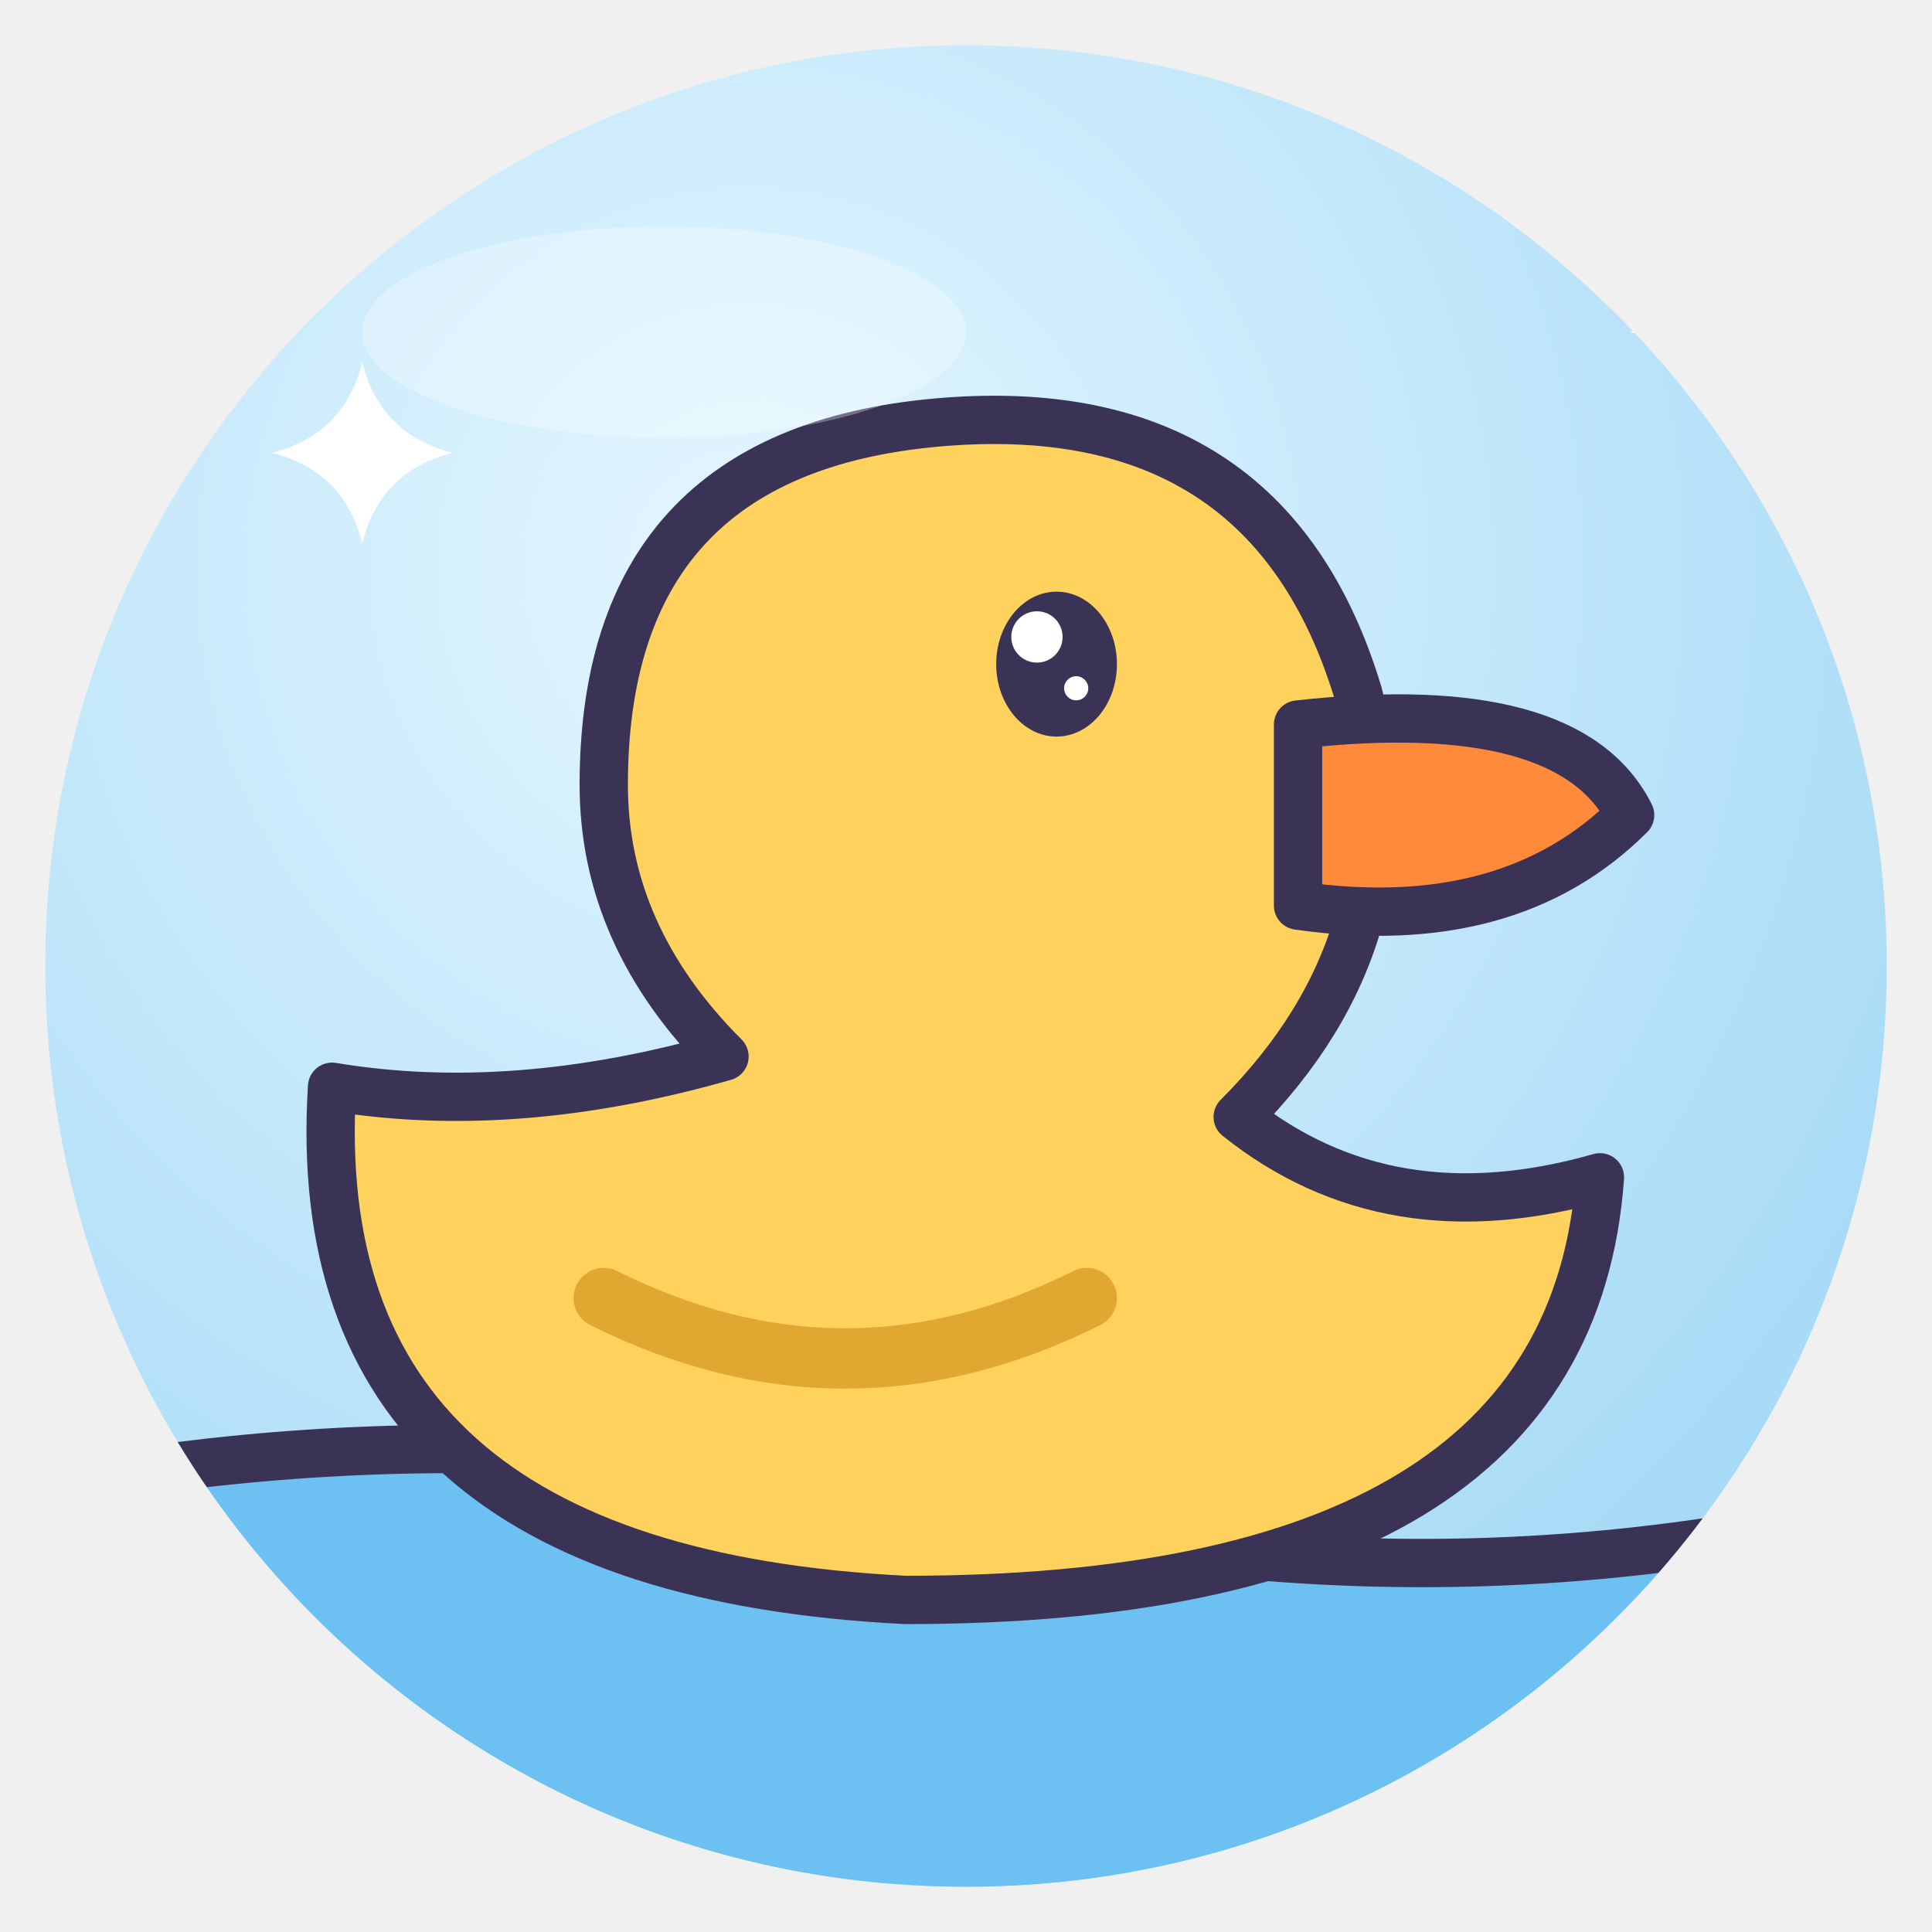
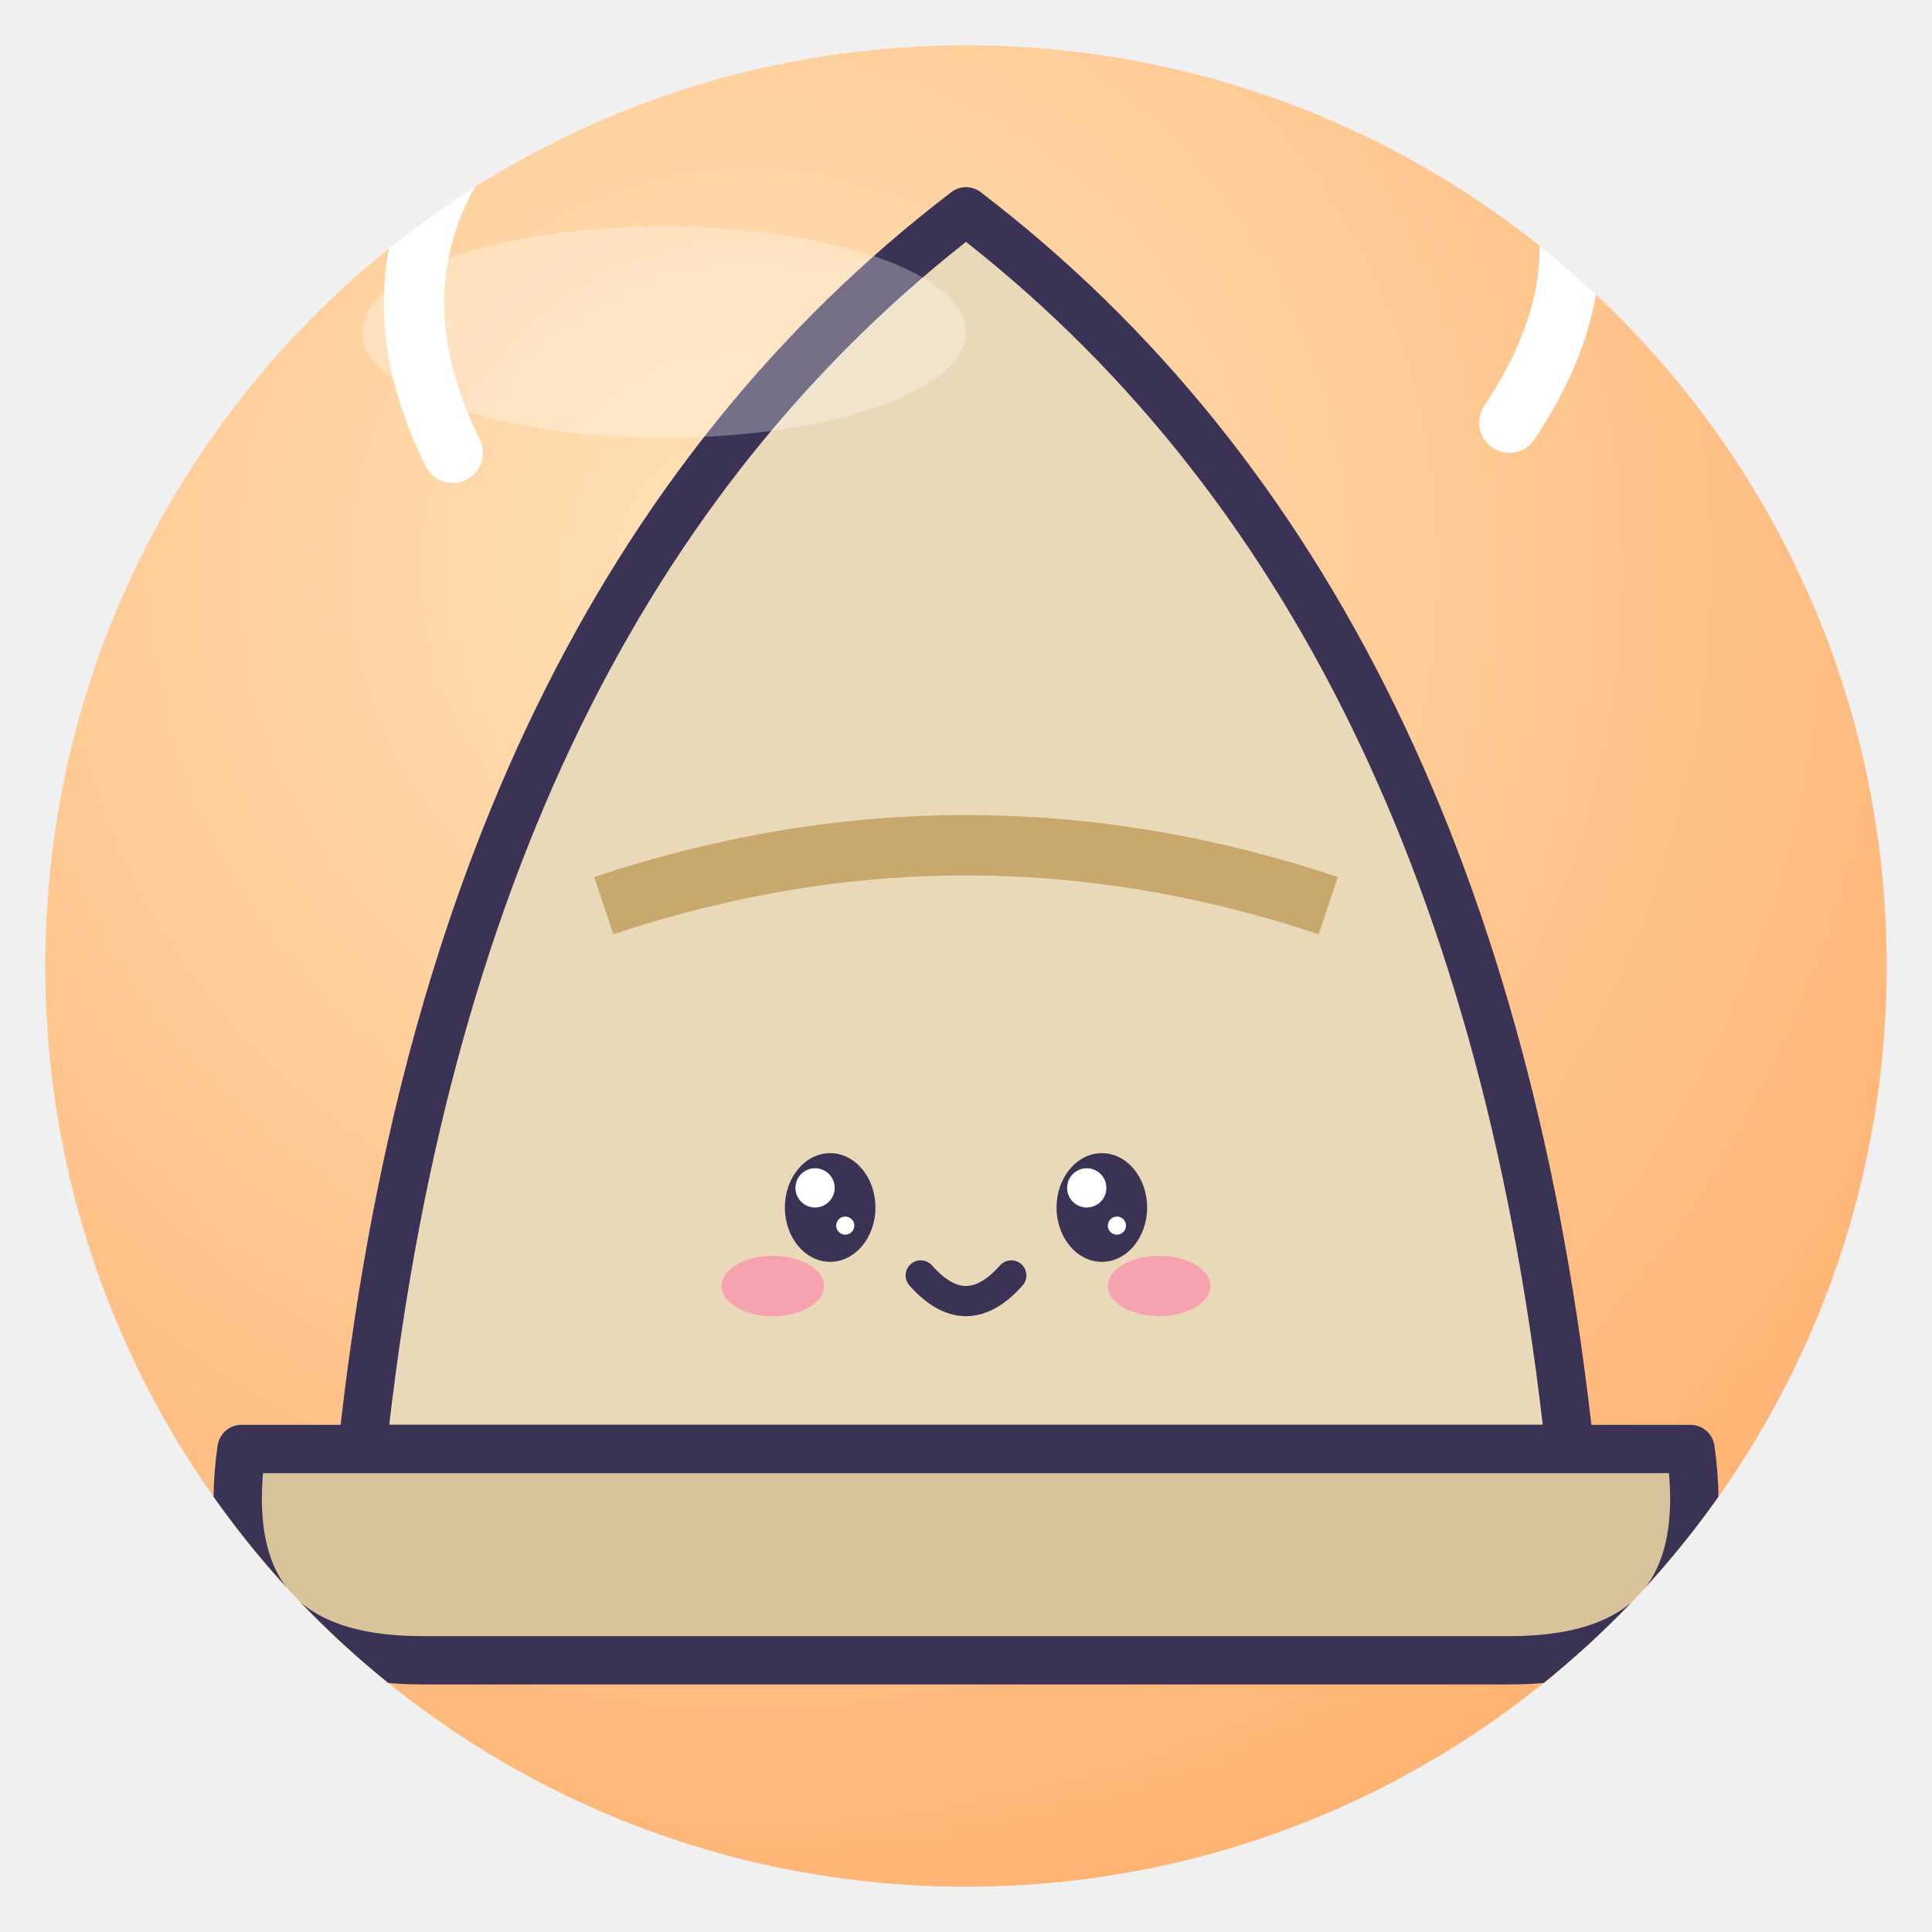
<svg xmlns="http://www.w3.org/2000/svg" viewBox="0 0 128 128" width="128" height="128">
  <defs>
    <radialGradient id="g" cx="38%" cy="28%" r="85%">
-       <stop offset="0" stop-color="#E4F6FF" />
-       <stop offset="1" stop-color="#9DD6F5" />
+       <stop offset="0" stop-color="#FFE2B8" />
+       <stop offset="1" stop-color="#FFAE6B" />
    </radialGradient>
    <clipPath id="c">
      <circle cx="64" cy="64" r="61" />
    </clipPath>
  </defs>
  <circle cx="64" cy="64" r="61" fill="url(#g)" />
  <g clip-path="url(#c)">
-     <path d="M-4 100 Q30 92 64 100 Q98 108 132 98 V132 H-4Z" fill="#6CC0F2" stroke="#3B3355" stroke-width="3.2" stroke-linejoin="round" stroke-linecap="round" />
-     <path d="M22 72 Q20 104 60 106 Q104 106 106 78 Q92 82 82 74 Q94 62 90 46 Q84 26 62 28 Q40 30 40 52 Q40 62 48 70 Q34 74 22 72Z" fill="#FFD25E" stroke="#3B3355" stroke-width="3.2" stroke-linejoin="round" stroke-linecap="round" />
-     <path d="M86 48 Q104 46 108 54 Q100 62 86 60Z" fill="#FF8A3A" stroke="#3B3355" stroke-width="3.2" stroke-linejoin="round" stroke-linecap="round" />
-     <ellipse cx="70" cy="44" rx="4.0" ry="4.8" fill="#3B3355" />
-     <circle cx="68.7" cy="42.2" r="1.7" fill="#fff" />
-     <circle cx="71.3" cy="45.6" r="0.8" fill="#fff" />
-     <path d="M40 86 Q56 94 72 86" fill="none" stroke="#E0A830" stroke-width="4" stroke-linecap="round" />
-     <path d="M24 24 Q25.2 28.8 30 30 Q25.2 31.2 24 36 Q22.8 31.2 18 30 Q22.8 28.8 24 24Z" fill="#fff" />
-     <path d="M112 18 Q112.8 21.2 116 22 Q112.8 22.8 112 26 Q111.2 22.8 108 22 Q111.2 21.2 112 18Z" fill="#fff" />
+     <path d="M24 96 Q30 40 64 14 Q98 40 104 96Z" fill="#E9D9B8" stroke="#3B3355" stroke-width="3.2" stroke-linejoin="round" stroke-linecap="round" />
+     <path d="M16 96 H112 Q114 110 100 110 H28 Q14 110 16 96Z" fill="#D8C49A" stroke="#3B3355" stroke-width="3.2" stroke-linejoin="round" stroke-linecap="round" />
+     <path d="M40 60 Q64 52 88 60" fill="none" stroke="#C9A86E" stroke-width="4" />
+     <ellipse cx="55" cy="80" rx="3.0" ry="3.6" fill="#3B3355" />
+     <circle cx="54.0" cy="78.7" r="1.3" fill="#fff" />
+     <circle cx="56.0" cy="81.2" r="0.6" fill="#fff" />
+     <ellipse cx="73" cy="80" rx="3.0" ry="3.6" fill="#3B3355" />
+     <circle cx="72.0" cy="78.7" r="1.3" fill="#fff" />
+     <circle cx="74.0" cy="81.2" r="0.6" fill="#fff" />
+     <ellipse cx="51.2" cy="85.2" rx="3.4" ry="2.0" fill="#FF7FA8" opacity=".6" />
+     <ellipse cx="76.8" cy="85.2" rx="3.4" ry="2.0" fill="#FF7FA8" opacity=".6" />
+     <path d="M61.0 84.5 Q64 87.9 67.0 84.5" fill="none" stroke="#3B3355" stroke-linejoin="round" stroke-linecap="round" stroke-width="2.0" />
+     <path d="M30 30 Q24 18 32 8 M100 28 Q108 16 100 6" fill="none" stroke="#fff" stroke-width="4" stroke-linecap="round" />
  </g>
  <ellipse cx="44" cy="22" rx="20" ry="7" fill="#fff" opacity=".3" />
</svg>
